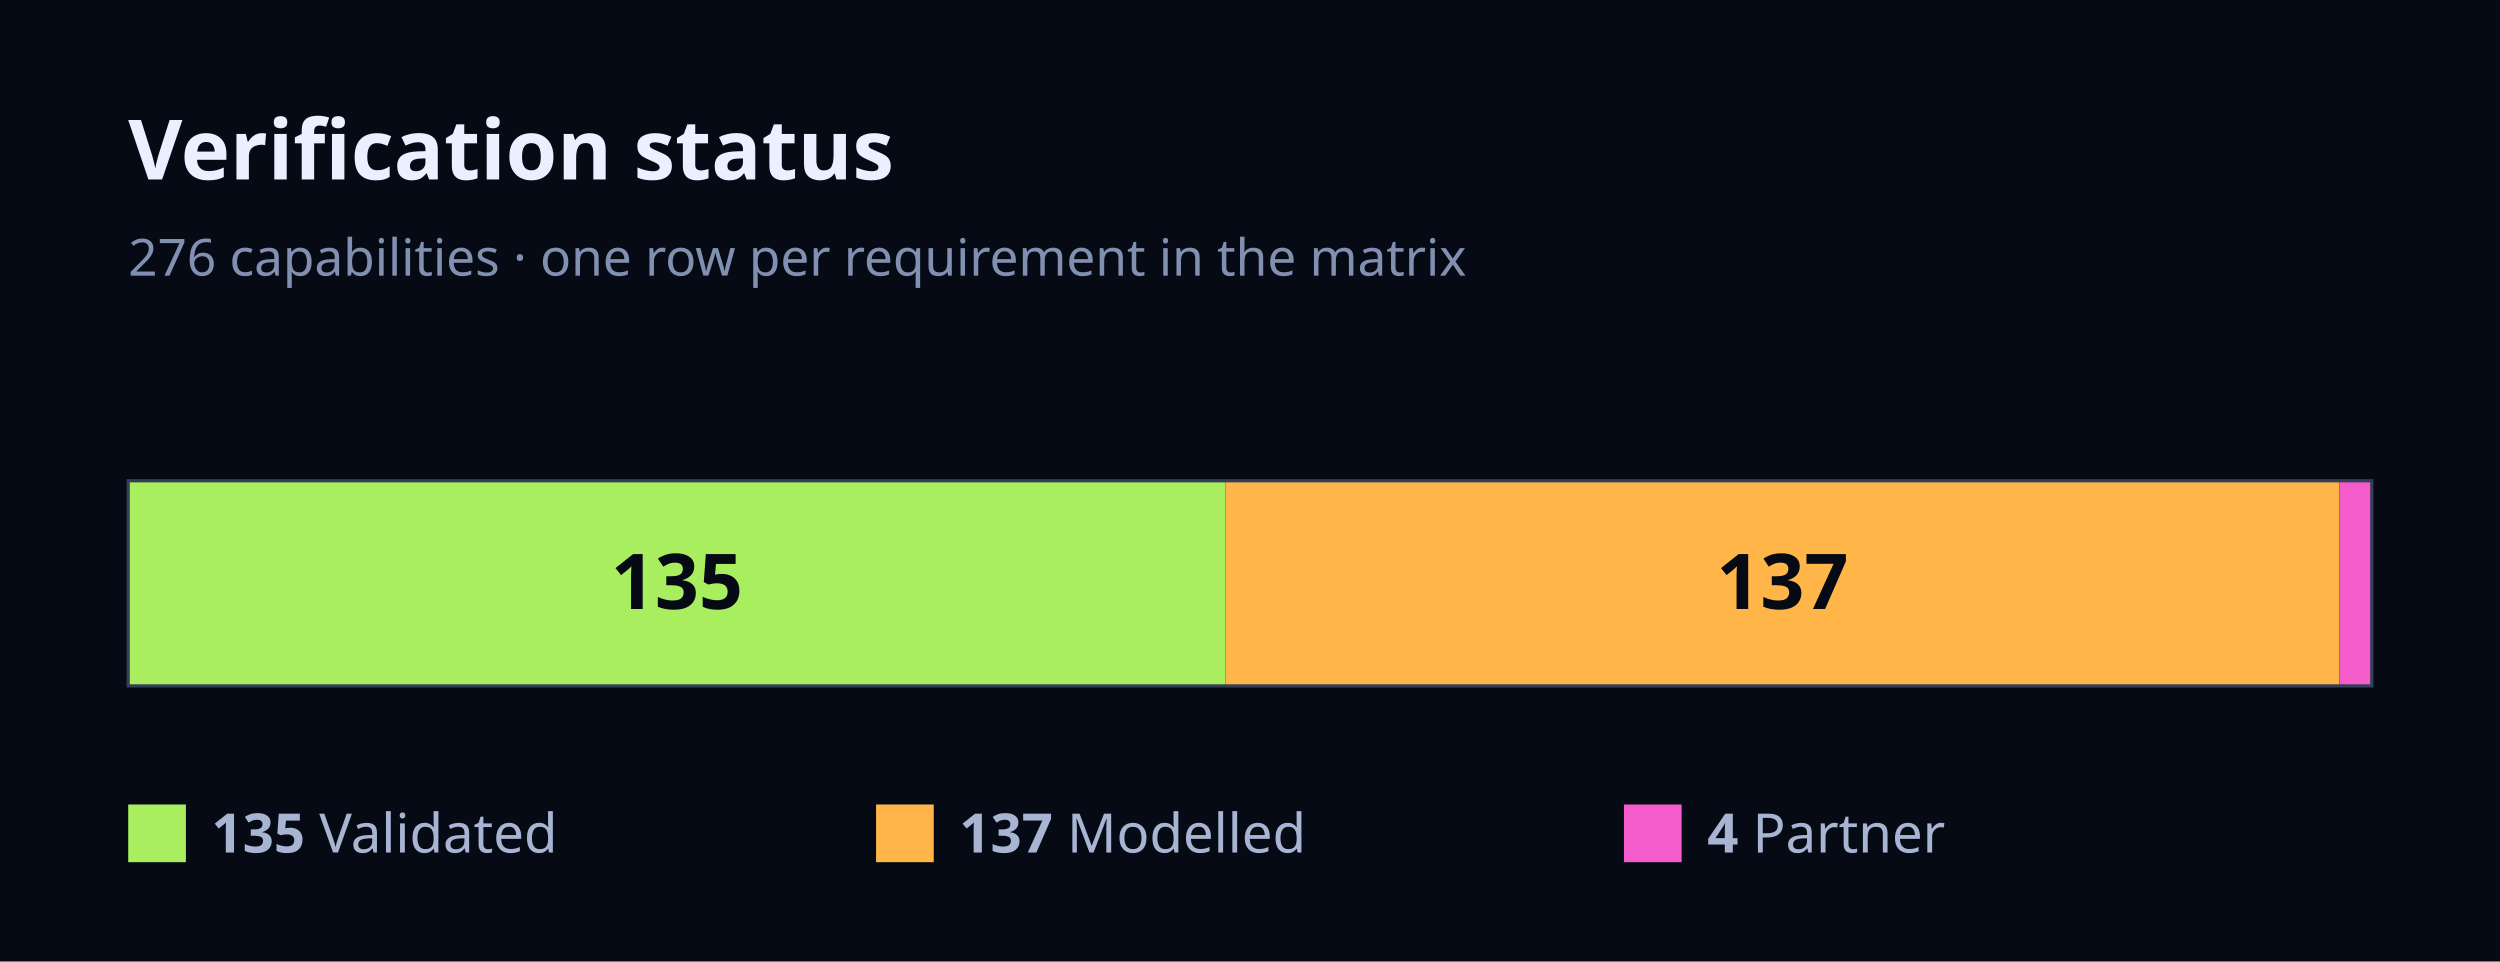
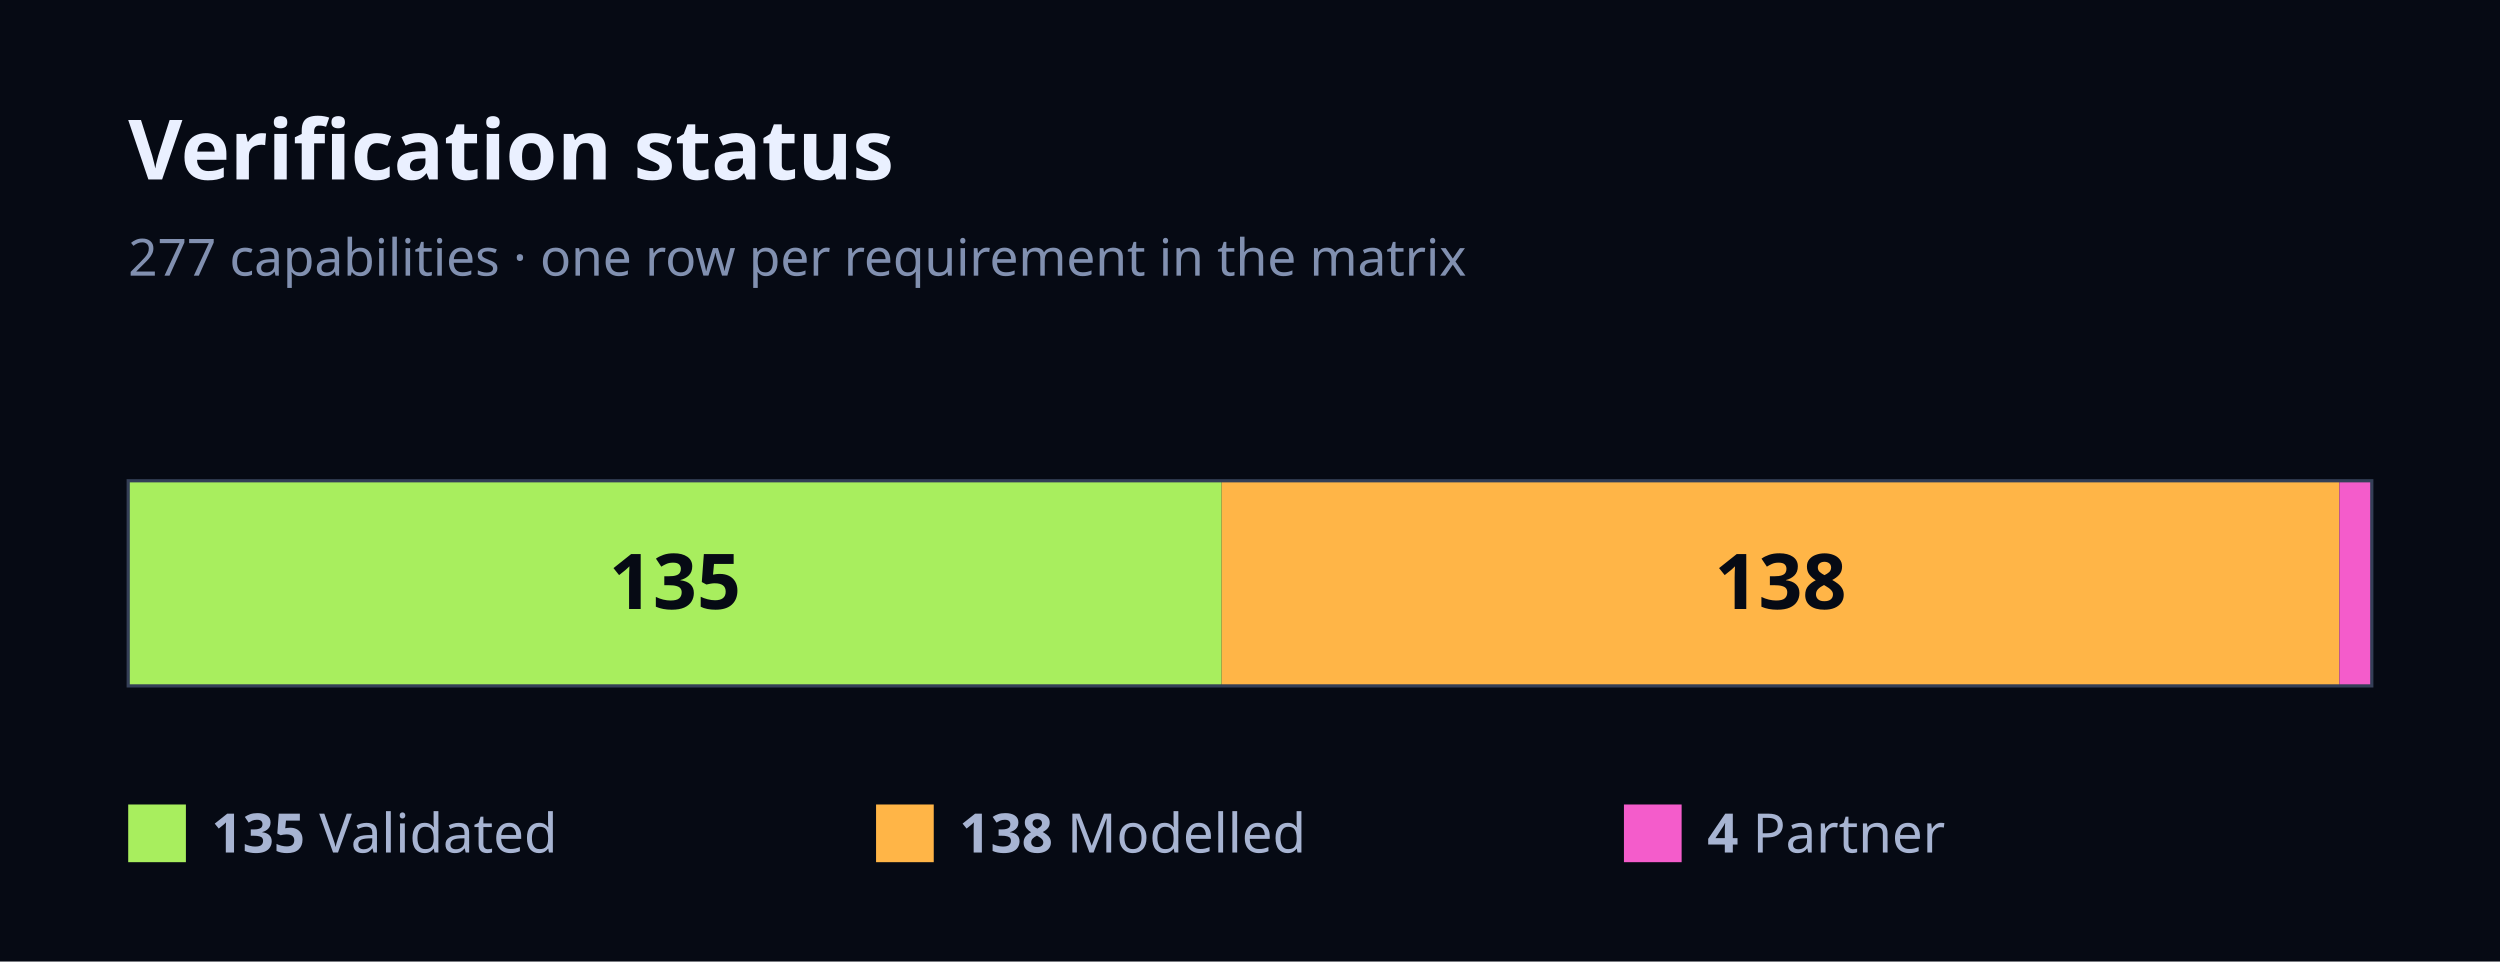
<svg xmlns="http://www.w3.org/2000/svg" width="780" height="300" viewBox="0 0 780 300" font-family="Geist, ui-sans-serif, system-ui, sans-serif">
  <rect x="0" y="0" width="780" height="300" fill="#060A14" />
  <text x="40" y="56" font-size="26" font-weight="700" fill="#EAF0FF">Verification status</text>
-   <text x="40" y="86" font-size="16" fill="#8190B0">276 capabilities · one row per requirement in the matrix</text>
-   <rect x="40" y="150" width="342.39" height="64" fill="#A8EE5E" />
-   <text x="211.2" y="190" font-size="24" font-weight="700" fill="#060A14" text-anchor="middle">135</text>
-   <rect x="382.39" y="150" width="347.46" height="64" fill="#FFB547" />
-   <text x="556.12" y="190" font-size="24" font-weight="700" fill="#060A14" text-anchor="middle">137</text>
-   <rect x="729.86" y="150" width="10.14" height="64" fill="#F45CCB" />
+   <text x="40" y="86" font-size="16" fill="#8190B0">277 capabilities · one row per requirement in the matrix</text>
+   <rect x="40" y="150" width="341.16" height="64" fill="#A8EE5E" />
+   <text x="210.58" y="190" font-size="24" font-weight="700" fill="#060A14" text-anchor="middle">135</text>
+   <rect x="381.16" y="150" width="348.74" height="64" fill="#FFB547" />
+   <text x="555.52" y="190" font-size="24" font-weight="700" fill="#060A14" text-anchor="middle">138</text>
+   <rect x="729.89" y="150" width="10.11" height="64" fill="#F45CCB" />
  <rect x="40" y="150" width="700" height="64" fill="none" stroke="#343F57" stroke-width="1" />
  <rect x="40" y="251" width="18" height="18" fill="#A8EE5E" />
  <text x="66" y="266" font-size="17" fill="#A7B4D2">
    <tspan font-weight="700">135</tspan> Validated</text>
  <rect x="273.33" y="251" width="18" height="18" fill="#FFB547" />
  <text x="299.33" y="266" font-size="17" fill="#A7B4D2">
-     <tspan font-weight="700">137</tspan> Modelled</text>
+     <tspan font-weight="700">138</tspan> Modelled</text>
  <rect x="506.67" y="251" width="18" height="18" fill="#F45CCB" />
  <text x="532.67" y="266" font-size="17" fill="#A7B4D2">
    <tspan font-weight="700">4</tspan> Partner</text>
</svg>
